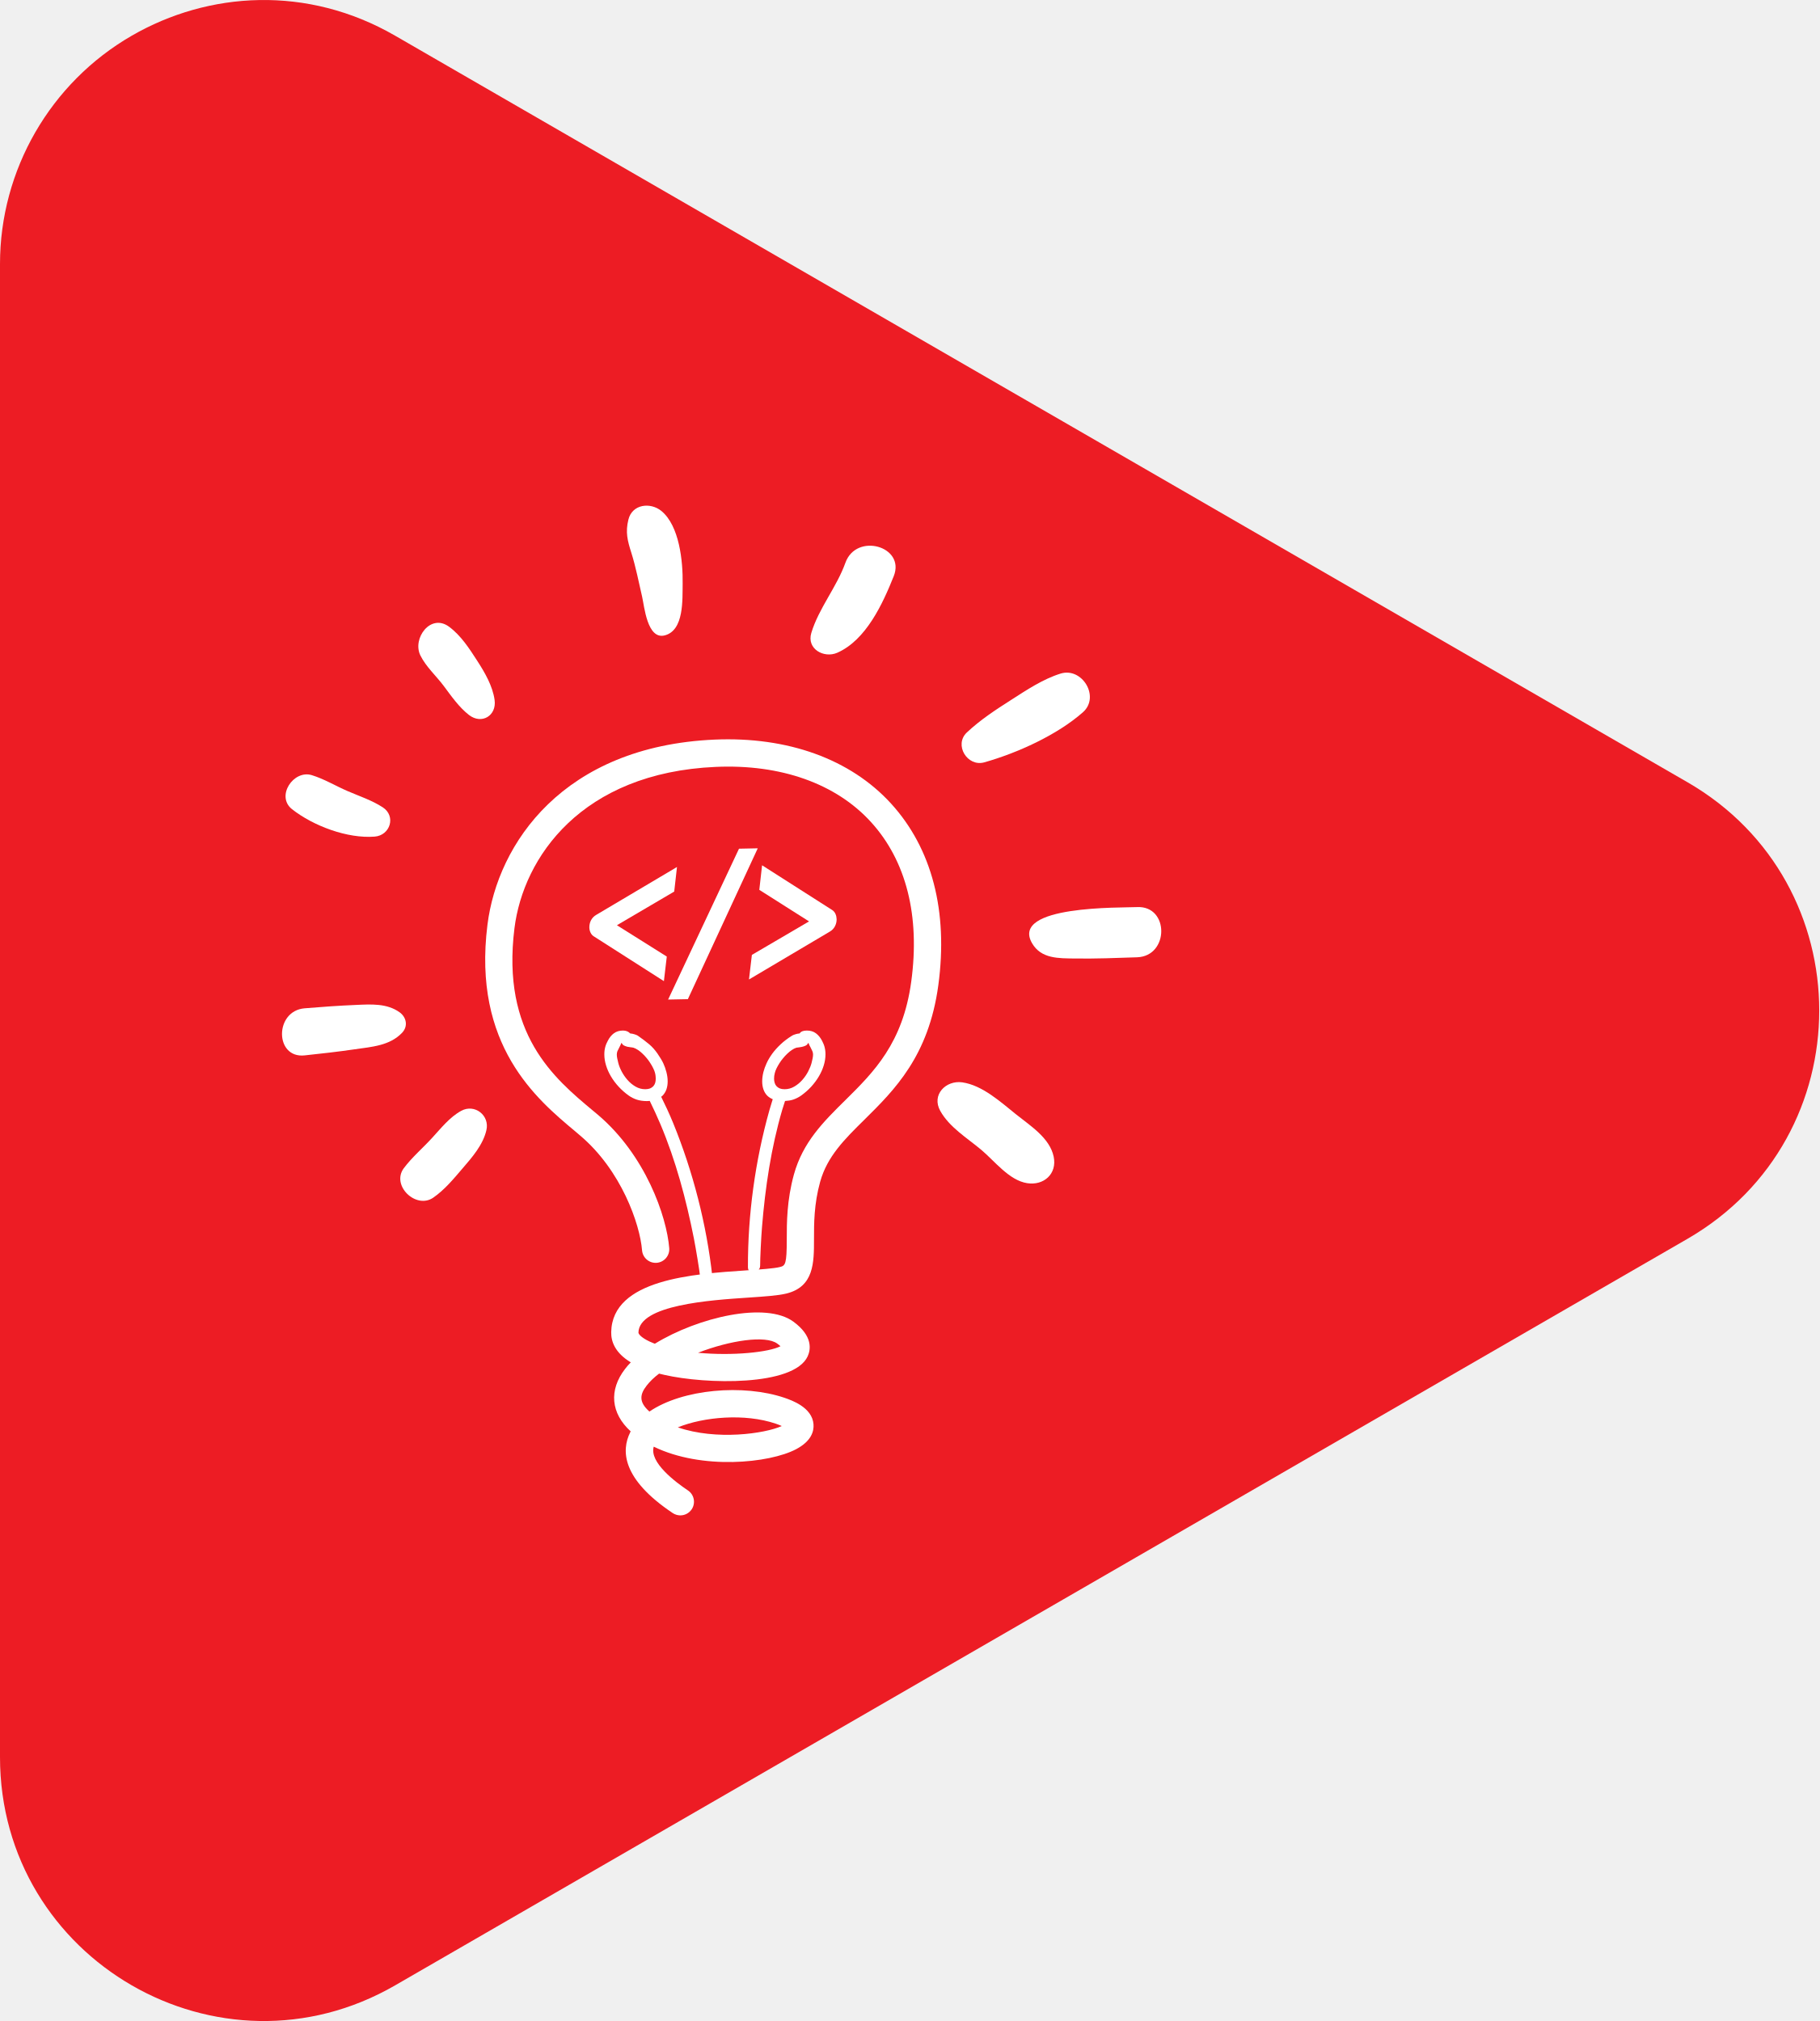
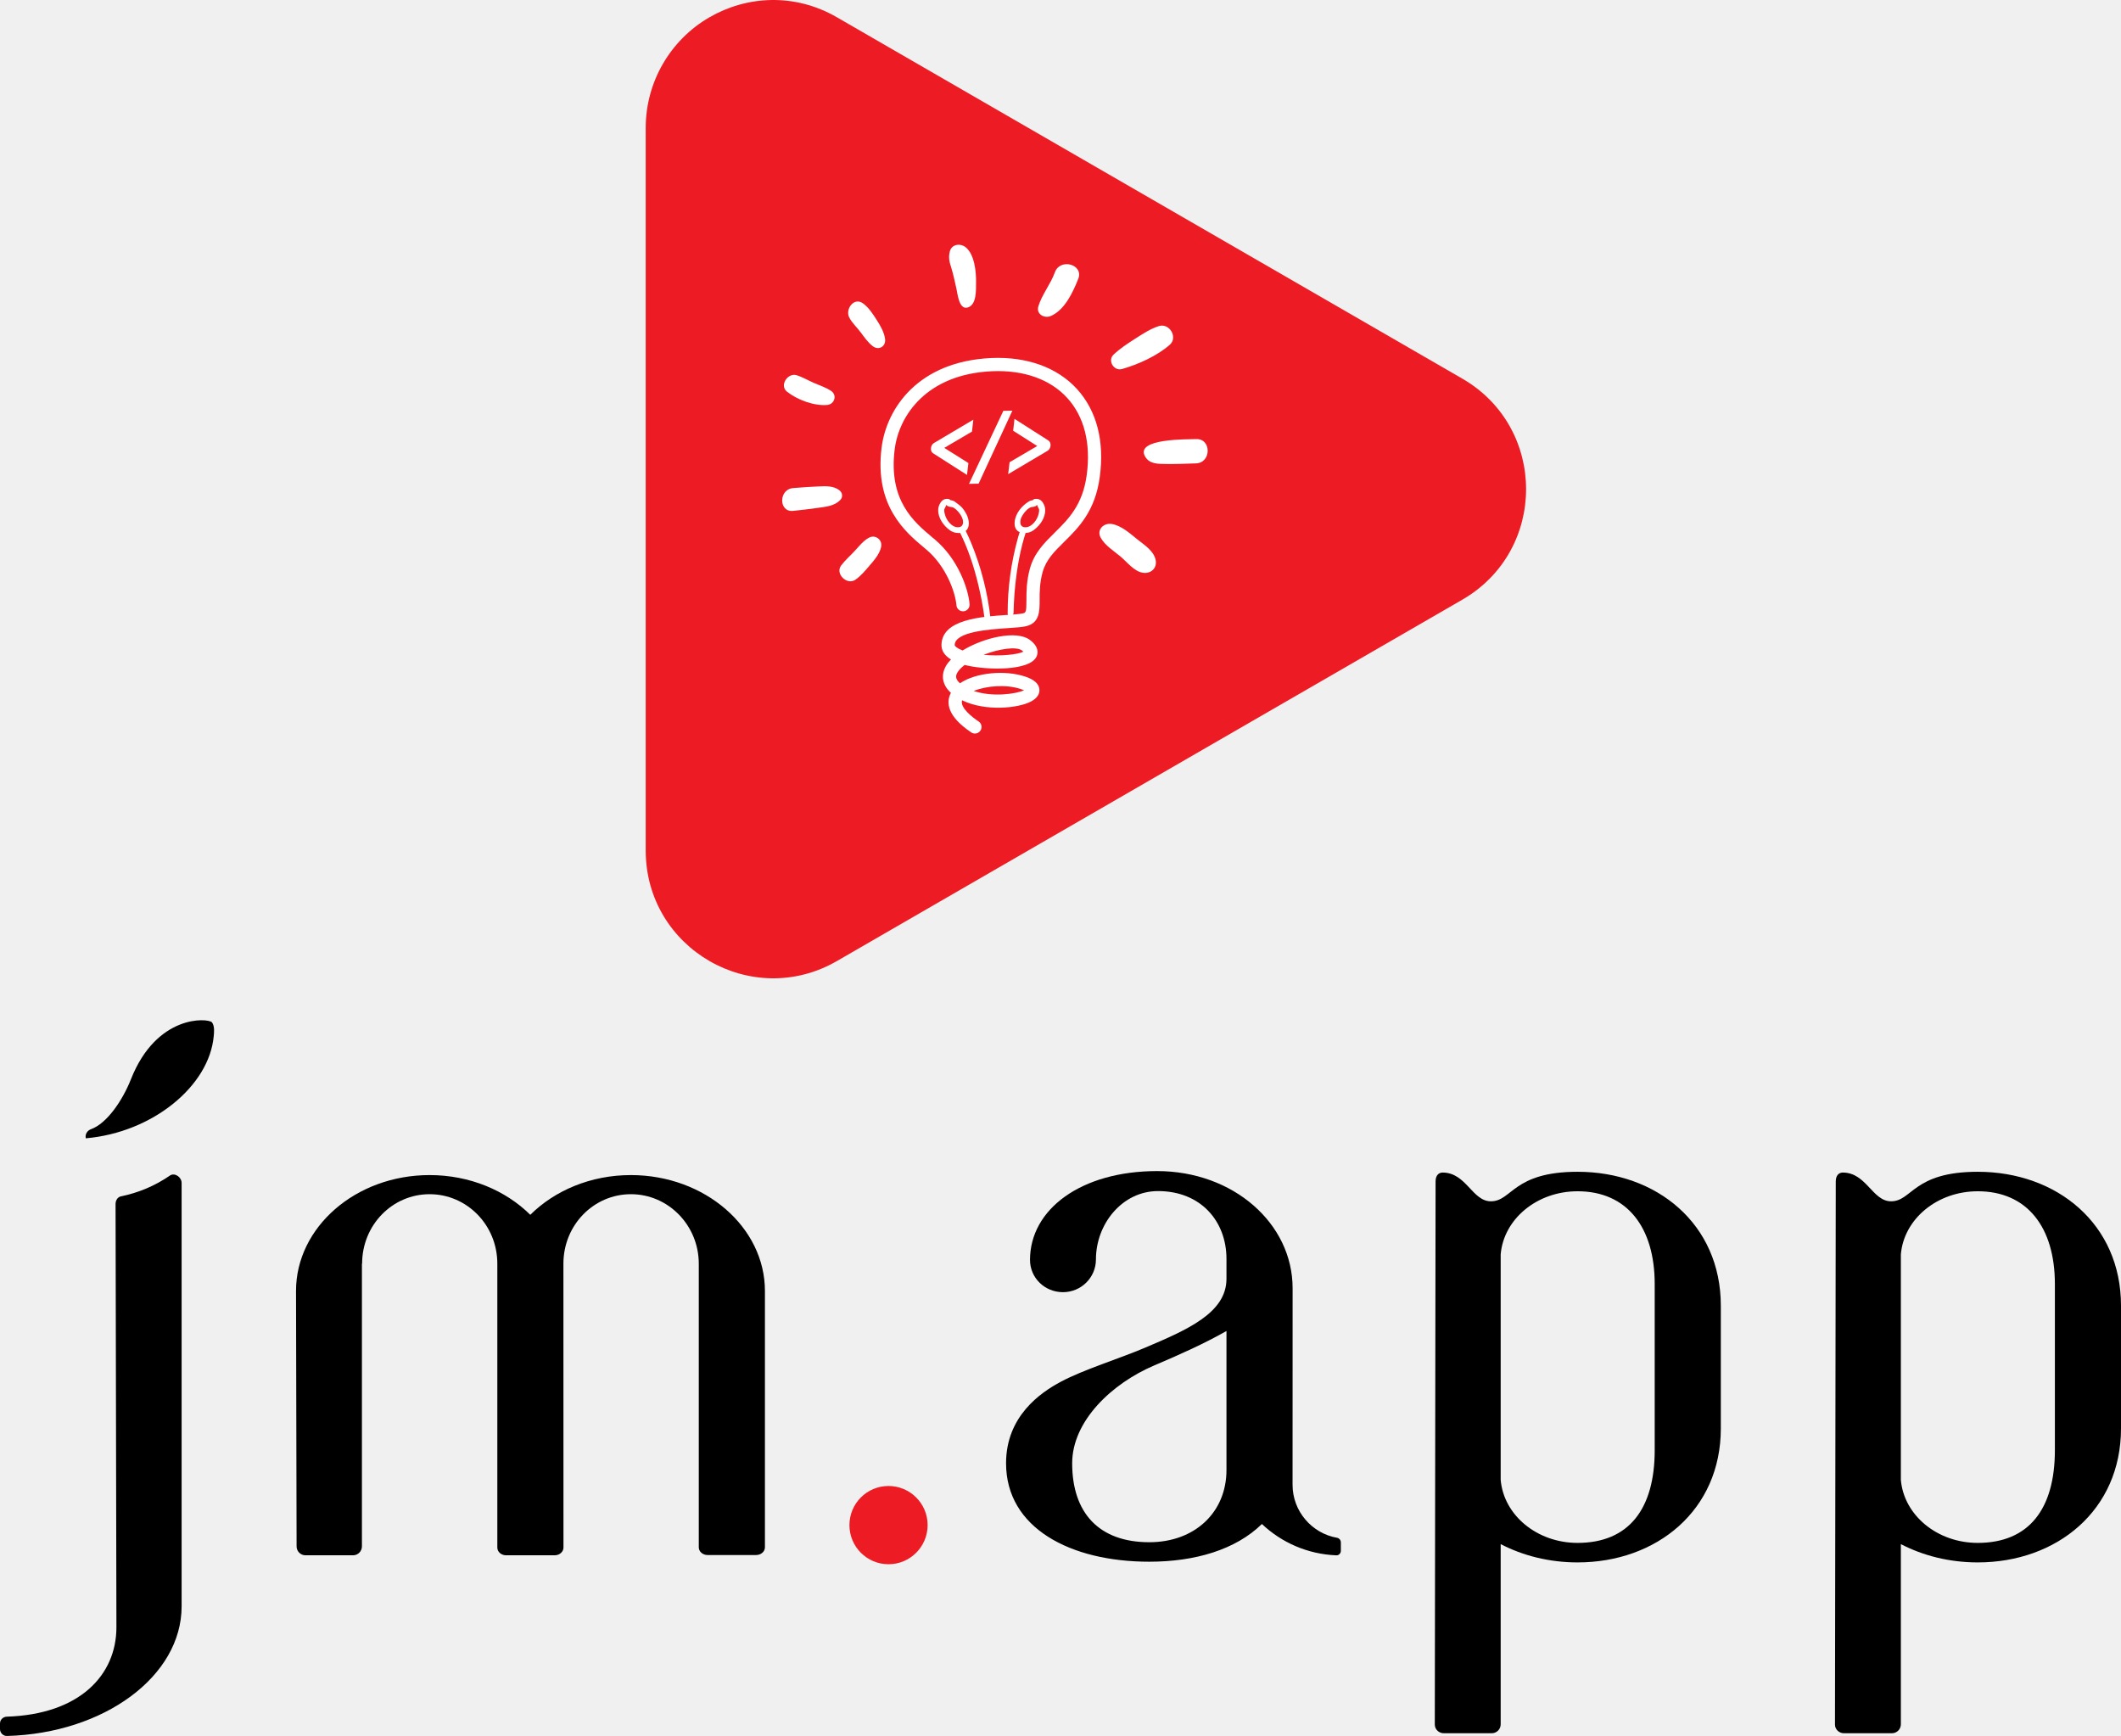
- <svg xmlns="http://www.w3.org/2000/svg" id="Layer_2" data-name="Layer 2" viewBox="0 0 327.97 364.41">
+ <svg xmlns="http://www.w3.org/2000/svg" id="Layer_2" data-name="Layer 2" viewBox="0 0 790.14 646.64">
  <defs>
    <style>
      .cls-1 {
        fill: #fff;
      }

-       .cls-2 {
+       .cls-2, .cls-3 {
        fill: #ed1c24;
+       }
+ 
+       .cls-3 {
        fill-rule: evenodd;
      }
    </style>
  </defs>
  <g id="main">
    <g>
-       <path class="cls-2" d="M304.23,223.37l-232.99,134.61c-31.66,18.29-71.24-4.58-71.24-41.16q0-115.7,0-231.4,0-18.91,0-37.82c0-16.96,9.07-32.68,23.75-41.16,13.85-8,31.66-9.15,47.49,0l232.99,134.61C335.89,159.34,335.89,205.07,304.23,223.37Z" />
      <g>
        <g>
-           <path class="cls-1" d="M78.11,215.95c2.05-1.42,3.65-3.37,5.26-5.25,1.74-2.02,3.71-4.26,4.32-6.92.62-2.66-2.1-4.8-4.53-3.49-2.11,1.15-3.67,3.17-5.28,4.91-1.68,1.84-3.59,3.45-5.08,5.44C70.48,213.76,75,218.1,78.11,215.95Z" />
-           <path class="cls-1" d="M54.91,190.3c3.02-.32,6.03-.66,9.04-1.1,3.05-.44,6.33-.64,8.55-2.99,1.11-1.18.77-2.8-.47-3.69-2.28-1.63-5.13-1.44-7.83-1.32-3.1.13-6.19.35-9.29.61C49.47,182.27,49.5,190.87,54.91,190.3Z" />
-           <path class="cls-1" d="M52.65,145.91c3.83,3.01,9.98,5.33,14.9,4.94,2.8-.22,3.9-3.7,1.44-5.29-1.98-1.28-4.18-1.99-6.33-2.92-2.16-.93-4.18-2.17-6.44-2.87C52.9,138.75,49.69,143.58,52.65,145.91Z" />
-           <path class="cls-1" d="M75.78,118.17c1,2.04,2.87,3.71,4.23,5.53,1.35,1.81,2.75,3.83,4.54,5.22,2.28,1.76,5,.14,4.62-2.69-.34-2.51-1.76-4.96-3.12-7.06-1.46-2.26-2.94-4.57-5.1-6.17C77.62,110.55,74.3,115.12,75.78,118.17Z" />
-           <path class="cls-1" d="M113.82,99.67c.82,2.61,1.32,5.26,1.94,7.91.4,1.72.92,7.79,4.07,6.99,3.53-.9,3.19-6.52,3.24-9.33.06-4.03-.58-10.45-3.85-13.12-1.96-1.59-5.24-1.24-5.93,1.57C112.73,95.96,113.12,97.47,113.82,99.67Z" />
-           <path class="cls-1" d="M150.94,117.7c5.21-2.29,8.21-8.86,10.19-13.82,2.14-5.37-6.75-7.91-8.72-2.4-1.58,4.41-4.79,8.18-6.14,12.63C145.38,117.04,148.57,118.74,150.94,117.7Z" />
-           <path class="cls-1" d="M177.45,137.46c5.95-1.68,13.14-4.93,17.79-9.04,3.13-2.78-.16-8.18-4.05-6.96-3.17.99-6.12,2.96-8.91,4.75-2.81,1.79-5.53,3.57-7.97,5.86C171.94,134.3,174.39,138.32,177.45,137.46Z" />
-           <path class="cls-1" d="M186.05,170.05c1.63,2.85,4.79,2.74,7.75,2.78,3.74.05,7.46-.09,11.19-.22,5.82-.2,5.82-9.34,0-9.05C202.17,163.7,182.13,163.2,186.05,170.05Z" />
-           <path class="cls-1" d="M169.52,200.32c1.64,2.93,4.8,4.85,7.33,6.96,2.46,2.05,5.06,5.55,8.33,6.06,2.98.47,5.43-1.67,4.78-4.78-.71-3.39-4.22-5.57-6.77-7.62-2.79-2.23-6.06-5.25-9.71-5.78C170.55,194.74,167.87,197.39,169.52,200.32Z" />
+           <path d="M67.66,440.65v157.7c0,26.06-28.9,47.31-65.06,48.29-1.42.03-2.6-1.14-2.6-2.57v-2.09c0-1.37,1.14-2.49,2.51-2.53,27.1-.85,40.86-15.43,40.86-33.33l-.32-157.63c0-1.23.66-2.49,1.86-2.82,6.58-1.35,12.77-3.89,18.49-7.85C65.13,436.76,67.66,438.45,67.66,440.65ZM79.62,385.95c-1.65,18.53-22.71,35.9-47.65,38.06l-.03-.12c-.27-1.43.59-2.78,1.96-3.27,5.94-2.14,11.75-10.7,14.88-18.61,9.56-24.16,28.5-22.81,30.15-21.23C80.1,382.18,79.7,385.1,79.62,385.95Z" />
+           <path d="M284.96,480.84v95.53c0,1.59-1.48,2.87-3.29,2.87h-18.06c-1.82,0-3.29-1.28-3.29-2.87v-105.6c0-14.44-11.44-25.94-25.28-25.94s-25.15,11.45-25.15,25.89h0s.02,105.74.02,105.74c0,1.59-1.48,2.88-3.29,2.88h-18.06c-1.82,0-3.29-1.29-3.29-2.88v-105.74c0-14.44-11.38-25.89-25.23-25.89s-25.14,11.45-25.14,25.89l-.07.02v105.28c0,1.83-1.49,3.32-3.32,3.32h-17.7c-1.83,0-3.32-1.49-3.32-3.32l-.21-95.18c0-23.64,22.17-43.13,49.76-43.13,14.99,0,28.39,5.76,37.51,14.8,9.11-9.04,22.49-14.8,37.48-14.8C262.62,437.71,284.95,457.19,284.96,480.84Z" />
+           <path d="M408.27,469.13c0,6.74-5.5,12.2-12.28,12.2s-12.28-5.31-12.28-12.04c0-18.79,18.97-33.07,47.36-33.07s50.46,19.53,50.47,43.61l-.02,73.26c0,9.87,7.23,18.09,16.55,19.72.84.14,1.44.89,1.44,1.75v3.12c0,.94-.76,1.71-1.69,1.67-10.73-.42-20.45-4.79-27.72-11.67-9.78,9.58-24.92,14.05-41.94,14.05-29.47,0-53.37-12.58-53.37-36.67h0c0-17.51,12.79-26.32,20.46-30.4,8.49-4.52,21.53-8.5,31.2-12.6,15.66-6.65,30.45-12.93,30.45-25.71v-7.42c0-14.06-9.61-25.26-25.5-25.26C418.1,443.67,408.27,455.88,408.27,469.13ZM456.9,495.79c-8.01,4.57-17.3,8.75-26.9,12.82-15.72,6.68-30.58,20.66-30.58,36.46,0,18.45,9.96,29.4,28.74,29.4,16.86,0,28.74-11.07,28.74-26.9V495.79Z" />
+           <path d="M641.06,486.36v45.74c0,30.46-23.89,49.89-53.37,49.89-10.54,0-20.36-2.51-28.64-6.82v67.13c0,1.83-1.48,3.32-3.32,3.32h-17.9c-1.83,0-3.32-1.49-3.32-3.21l.29-202.32c0-2.42,1.3-3.32,2.62-3.32,8.79,0,11.04,10.71,17.98,10.71,7.9,0,8.2-11,32.29-11C617.17,436.48,641.06,455.91,641.06,486.36ZM616.43,478.29c0-21.12-10.31-34.55-28.74-34.55-15.15,0-27.53,10.36-28.64,23.52v83.95c1.11,13.15,13.49,23.51,28.64,23.51,19.11,0,28.74-12.67,28.74-34.55V478.29Z" />
+           <path d="M790.14,486.36v45.74c0,30.46-23.9,49.89-53.37,49.89-10.55,0-20.37-2.51-28.64-6.82v67.13c0,1.83-1.49,3.32-3.32,3.32h-17.91c-1.83,0-3.32-1.49-3.31-3.21l.29-202.32c0-2.42,1.3-3.32,2.61-3.32,8.79,0,11.04,10.71,17.99,10.71,7.89,0,8.2-11,32.29-11C766.24,436.48,790.14,455.91,790.14,486.36ZM765.51,478.29c0-21.12-10.31-34.55-28.74-34.55-15.16,0-27.53,10.36-28.64,23.52v83.95c1.11,13.15,13.49,23.51,28.64,23.51,19.11,0,28.74-12.67,28.74-34.55V478.29Z" />
        </g>
+         <path class="cls-2" d="M316.44,568.09c0-8.05,6.52-14.57,14.56-14.57s14.57,6.52,14.57,14.57-6.52,14.58-14.57,14.58S316.44,576.15,316.44,568.09Z" />
+       </g>
+       <g>
+         <path class="cls-3" d="M544.77,223.37l-232.99,134.61c-31.66,18.29-71.23-4.58-71.23-41.16q0-115.7,0-231.4,0-18.91,0-37.82c0-16.96,9.07-32.68,23.74-41.16,13.85-8,31.66-9.15,47.49,0l232.99,134.61C576.43,159.34,576.43,205.07,544.77,223.37Z" />
        <g>
-           <path class="cls-1" d="M122.6,273.24c-.45-.01-.91-.15-1.31-.41-9.24-6.18-9.28-11.31-7.69-14.53.03-.07.07-.14.1-.21-3.58-3.26-3.97-7.43-1-11.27q.45-.59,1.02-1.17c-2.86-1.73-3.57-3.79-3.53-5.47.2-9.51,14.78-10.48,24.43-11.12,2.51-.17,4.89-.33,5.98-.6.98-.24,1.24-.49,1.24-4.99,0-2.96,0-7.01,1.29-11.7,1.62-5.84,5.33-9.51,9.26-13.39,5.11-5.05,10.38-10.26,11.89-21.37,1.62-11.86-.9-21.82-7.27-28.8-6.31-6.92-16.24-10.45-27.98-9.93-24.22,1.06-34.68,16.33-36.28,29.08-2.39,19.09,7.15,27.06,14.12,32.88l.84.7c8.67,7.3,12.49,18.42,12.94,24.11.11,1.36-.9,2.54-2.26,2.65-1.36.1-2.53-.91-2.64-2.26-.37-4.68-3.74-14.45-11.21-20.73l-.82-.7c-6.95-5.8-18.57-15.51-15.84-37.26,1.83-14.65,13.66-32.19,40.94-33.39,13.21-.57,24.51,3.52,31.82,11.53,7.38,8.1,10.33,19.43,8.52,32.78-1.74,12.77-7.89,18.85-13.31,24.21-3.6,3.55-6.71,6.62-7.99,11.21-1.12,4.03-1.11,7.55-1.11,10.37,0,4.2.01,8.55-4.98,9.78-1.51.37-3.86.53-6.83.73-6.9.46-19.73,1.31-19.84,6.31,0,.32.72,1.13,2.7,1.91q.13.05.26.1c7.81-4.79,20.04-7.64,24.99-3.97,3.53,2.6,3.11,5.03,2.56,6.24-2.51,5.44-18.4,5.06-25.86,3.34-.32-.07-.63-.14-.93-.22-.9.68-1.66,1.41-2.23,2.15-1.18,1.52-1.53,2.91.49,4.69,5.97-4.07,16.95-5,24.38-2.47,1.23.43,4.97,1.7,5.2,4.76.1,1.25-.37,3.04-3.14,4.5-4.81,2.54-17.03,3.76-25.66-.46-.85,2.83,3.97,6.42,6.16,7.89,1.13.75,1.43,2.28.68,3.41C124.21,272.87,123.41,273.26,122.6,273.24ZM122.2,257.37c6.94,2.39,15.69,1.14,18.74-.24-.28-.13-.63-.27-1.07-.42C134.26,254.8,126.86,255.48,122.2,257.37ZM125.84,243.92c6.24.59,12.79-.09,14.87-1.18-.14-.13-.33-.29-.58-.47C138.04,240.72,131.61,241.68,125.84,243.92Z" />
          <g>
-             <path class="cls-1" d="M120.21,172.48l-8.99-5.65,10.33-6.07.5-4.43-14.54,8.62c-.88.49-1.28,1.4-1.26,2.31.02.61.28,1.26.81,1.58l12.63,8.07L120.21,172.48Z" />
-             <polygon class="cls-1" points="124.01 180.16 136.61 152.96 133.23 153.03 120.45 180.23 124.01 180.16" />
-             <path class="cls-1" d="M150.05,164.1l-12.66-8.08-.5,4.43,8.97,5.69-10.31,6.04-.52,4.43,14.57-8.63c.85-.48,1.24-1.4,1.23-2.23C150.81,165.1,150.58,164.45,150.05,164.1Z" />
-             <path class="cls-1" d="M119.2,197.76c.08-.07.17-.12.24-.19.31-.32.54-.69.7-1.13q.23-.66.23-1.46t-.23-1.68-.57-1.6-1.03-1.72-1.51-1.69-2.05-1.55c-.13-.08-.32-.16-.57-.24s-.52-.14-.8-.16q-.48-.52-1.3-.52-.96,0-1.63.49-.66.49-1.09,1.33c-.09.18-.18.36-.26.53-.08.18-.14.36-.2.56s-.09.4-.13.62q-.05.34-.05.76,0,.98.31,1.99.31,1.02.88,1.98.57.97,1.39,1.86.81.88,1.8,1.59.67.48,1.48.75.81.26,1.81.26c.19,0,.35-.02.52-.03.67,1.38,1.32,2.77,1.92,4.19,2.78,6.58,4.64,13.57,6.03,20.57.39,2,.99,5.65,1.13,6.92.15,1.4,2.37,1.47,2.21.05-1.04-9.44-3.49-18.97-7.07-27.74C120.67,200.82,119.95,199.27,119.2,197.76ZM114.57,195.92q-.81-.47-1.44-1.19-.63-.72-1.06-1.54-.43-.83-.6-1.52c-.08-.29-.14-.56-.19-.82-.06-.26-.08-.49-.08-.71s.04-.41.11-.6c.08-.18.18-.39.31-.62.07-.14.15-.29.22-.44.08-.15.14-.31.2-.45.07.11.14.21.21.3.07.09.19.17.34.23q.22.11.6.2.39.08,1,.15.41.13.84.42.42.28.82.67.4.38.77.83.36.44.65.91.3.46.51.91.22.44.31.81c.05.19.08.37.1.54q.03.26.03.49,0,.41-.1.76c-.07.24-.19.44-.34.61-.16.17-.36.3-.59.4-.24.09-.52.14-.86.14Q115.39,196.4,114.57,195.92Z" />
-             <path class="cls-1" d="M148.64,188.73c-.05-.2-.12-.38-.2-.56-.08-.17-.16-.35-.25-.53q-.44-.84-1.1-1.33t-1.63-.49-1.3.52q-.41.03-.79.16c-.26.08-.45.16-.57.24q-1.17.72-2.05,1.55-.89.83-1.52,1.69-.63.87-1.02,1.72-.39.85-.58,1.6-.22.9-.22,1.68,0,.8.23,1.46c.15.44.38.81.69,1.13.27.26.6.47.98.63-.2.64-.4,1.28-.59,1.95-2.57,9.12-3.91,18.87-3.88,28.36,0,1.43,2.2,1.11,2.2-.3,0-1.27.17-4.97.34-7,.58-7.11,1.64-14.27,3.65-21.12.16-.53.33-1.05.5-1.57.52-.03,1-.1,1.44-.24q.81-.27,1.48-.75.99-.71,1.8-1.59.81-.89,1.38-1.86.57-.96.88-1.98.31-1.01.31-1.99,0-.42-.05-.76C148.74,189.13,148.69,188.92,148.64,188.73ZM146.5,190.85c-.06.26-.12.53-.19.82q-.18.69-.61,1.52-.42.82-1.06,1.54-.63.72-1.44,1.19-.81.48-1.75.48c-.34,0-.63-.05-.86-.14-.24-.1-.43-.23-.59-.4-.16-.17-.27-.37-.34-.61q-.11-.35-.11-.76,0-.23.03-.49c.02-.17.06-.35.11-.54q.09-.37.3-.81.22-.45.51-.91.29-.47.66-.91.36-.45.77-.83.4-.39.82-.67.42-.29.83-.42.62-.07,1-.15.39-.09.61-.2c.15-.06.26-.14.33-.23.08-.09.15-.19.22-.3.05.14.12.3.19.45.08.15.15.3.23.44.12.23.22.44.3.62q.12.28.12.6C146.58,190.36,146.55,190.59,146.5,190.85Z" />
+             <path class="cls-1" d="M318.65,215.95c2.05-1.42,3.66-3.37,5.27-5.25,1.74-2.02,3.71-4.26,4.32-6.92.61-2.66-2.1-4.8-4.53-3.49-2.12,1.15-3.67,3.17-5.28,4.91-1.68,1.84-3.59,3.45-5.08,5.44C311.02,213.76,315.55,218.1,318.65,215.95Z" />
+             <path class="cls-1" d="M295.45,190.3c3.03-.32,6.04-.66,9.05-1.1,3.05-.44,6.33-.64,8.55-2.99,1.11-1.18.76-2.8-.48-3.69-2.27-1.63-5.12-1.44-7.82-1.32-3.11.13-6.2.35-9.3.61C290.01,182.27,290.05,190.87,295.45,190.3Z" />
+             <path class="cls-1" d="M293.2,145.91c3.83,3.01,9.97,5.33,14.9,4.94,2.8-.22,3.9-3.7,1.43-5.29-1.97-1.28-4.17-1.99-6.32-2.92-2.16-.93-4.19-2.17-6.44-2.87C293.44,138.75,290.24,143.58,293.2,145.91Z" />
+             <path class="cls-1" d="M316.33,118.17c1,2.04,2.86,3.71,4.23,5.53,1.35,1.81,2.74,3.83,4.53,5.22,2.28,1.76,5.01.14,4.62-2.69-.34-2.51-1.76-4.96-3.12-7.06-1.45-2.26-2.93-4.57-5.1-6.17C318.17,110.55,314.84,115.12,316.33,118.17Z" />
+             <path class="cls-1" d="M354.36,99.67c.83,2.61,1.32,5.26,1.95,7.91.4,1.72.92,7.79,4.07,6.99,3.52-.9,3.19-6.52,3.23-9.33.07-4.03-.57-10.45-3.84-13.12-1.97-1.59-5.24-1.24-5.93,1.57C353.28,95.96,353.66,97.47,354.36,99.67Z" />
+             <path class="cls-1" d="M391.49,117.7c5.21-2.29,8.21-8.86,10.19-13.82,2.14-5.37-6.75-7.91-8.72-2.4-1.59,4.41-4.79,8.18-6.14,12.63C385.92,117.04,389.11,118.74,391.49,117.7Z" />
+             <path class="cls-1" d="M417.99,137.46c5.96-1.68,13.15-4.93,17.79-9.04,3.14-2.78-.15-8.18-4.04-6.96-3.18.99-6.12,2.96-8.92,4.75-2.8,1.79-5.52,3.57-7.96,5.86C412.48,134.3,414.94,138.32,417.99,137.46Z" />
+             <path class="cls-1" d="M426.59,170.05c1.63,2.85,4.8,2.74,7.76,2.78,3.73.05,7.45-.09,11.18-.22,5.83-.2,5.82-9.34,0-9.05C442.72,163.7,422.67,163.2,426.59,170.05Z" />
+             <path class="cls-1" d="M410.06,200.32c1.65,2.93,4.8,4.85,7.34,6.96,2.46,2.05,5.06,5.55,8.33,6.06,2.97.47,5.42-1.67,4.78-4.78-.71-3.39-4.22-5.57-6.78-7.62-2.78-2.23-6.06-5.25-9.7-5.78C411.1,194.74,408.42,197.39,410.06,200.32Z" />
+           </g>
+           <g>
+             <path class="cls-1" d="M363.14,273.24c-.45-.01-.9-.15-1.3-.41-9.24-6.18-9.29-11.31-7.7-14.53.04-.07.07-.14.11-.21-3.58-3.26-3.97-7.43-1.01-11.27q.46-.59,1.03-1.17c-2.86-1.73-3.57-3.79-3.54-5.47.2-9.51,14.78-10.48,24.43-11.12,2.52-.17,4.89-.33,5.99-.6.98-.24,1.24-.49,1.23-4.99,0-2.96,0-7.01,1.3-11.7,1.62-5.84,5.33-9.51,9.26-13.39,5.1-5.05,10.38-10.26,11.89-21.37,1.61-11.86-.9-21.82-7.27-28.8-6.31-6.92-16.24-10.45-27.98-9.93-24.22,1.06-34.68,16.33-36.28,29.08-2.39,19.09,7.15,27.06,14.11,32.88l.84.7c8.68,7.3,12.49,18.42,12.95,24.11.1,1.36-.91,2.54-2.26,2.65-1.36.1-2.54-.91-2.64-2.26-.38-4.68-3.74-14.45-11.21-20.73l-.83-.7c-6.94-5.8-18.56-15.51-15.84-37.26,1.84-14.65,13.66-32.19,40.94-33.39,13.22-.57,24.52,3.52,31.83,11.53,7.38,8.1,10.32,19.43,8.51,32.78-1.73,12.77-7.88,18.85-13.31,24.21-3.6,3.55-6.71,6.62-7.98,11.21-1.12,4.03-1.12,7.55-1.11,10.37,0,4.2,0,8.55-4.98,9.78-1.51.37-3.86.53-6.83.73-6.9.46-19.74,1.31-19.84,6.31,0,.32.72,1.13,2.69,1.91q.13.05.27.1c7.8-4.79,20.03-7.64,24.99-3.97,3.52,2.6,3.11,5.03,2.55,6.24-2.5,5.44-18.39,5.06-25.86,3.34-.32-.07-.63-.14-.93-.22-.89.68-1.65,1.41-2.23,2.15-1.17,1.52-1.53,2.91.49,4.69,5.98-4.07,16.96-5,24.38-2.47,1.23.43,4.97,1.7,5.21,4.76.1,1.25-.37,3.04-3.14,4.5-4.81,2.54-17.03,3.76-25.67-.46-.84,2.83,3.98,6.42,6.16,7.89,1.13.75,1.44,2.28.68,3.41C364.76,272.87,363.96,273.26,363.14,273.24ZM362.74,257.37c6.94,2.39,15.69,1.14,18.75-.24-.28-.13-.64-.27-1.07-.42C374.81,254.8,367.41,255.48,362.74,257.37ZM366.38,243.92c6.24.59,12.8-.09,14.87-1.18-.14-.13-.32-.29-.57-.47C378.59,240.72,372.16,241.68,366.38,243.92Z" />
+             <g>
+               <path class="cls-1" d="M360.76,172.48l-8.99-5.65,10.33-6.07.49-4.43-14.54,8.62c-.87.49-1.27,1.4-1.25,2.31.01.61.27,1.26.8,1.58l12.64,8.07L360.76,172.48Z" />
+               <polygon class="cls-1" points="364.56 180.16 377.15 152.96 373.78 153.03 360.99 180.23 364.56 180.16" />
+               <path class="cls-1" d="M390.59,164.1l-12.66-8.08-.49,4.43,8.96,5.69-10.3,6.04-.52,4.43,14.56-8.63c.85-.48,1.25-1.4,1.23-2.23C391.36,165.1,391.12,164.45,390.59,164.1Z" />
+               <path class="cls-1" d="M359.75,197.76c.08-.07.17-.12.24-.19.31-.32.54-.69.69-1.13q.23-.66.23-1.46t-.22-1.68-.58-1.6-1.02-1.72-1.52-1.69-2.05-1.55c-.12-.08-.31-.16-.57-.24s-.52-.14-.79-.16q-.48-.52-1.3-.52-.97,0-1.63.49-.66.49-1.1,1.33c-.09.18-.17.36-.25.53-.08.18-.15.36-.2.56s-.1.4-.13.62q-.05.34-.05.76,0,.98.31,1.99.31,1.02.88,1.98.57.97,1.38,1.86.81.88,1.8,1.59.67.48,1.49.75.81.26,1.81.26c.18,0,.35-.02.52-.03.67,1.38,1.32,2.77,1.91,4.19,2.78,6.58,4.65,13.57,6.03,20.57.4,2,.99,5.65,1.13,6.92.16,1.4,2.38,1.47,2.22.05-1.05-9.44-3.49-18.97-7.08-27.74C361.22,200.82,360.49,199.27,359.75,197.76ZM355.12,195.92q-.81-.47-1.44-1.19-.64-.72-1.06-1.54-.43-.83-.6-1.52c-.08-.29-.14-.56-.2-.82-.05-.26-.08-.49-.08-.71s.04-.41.12-.6c.08-.18.18-.39.3-.62.08-.14.15-.29.23-.44.07-.15.14-.31.2-.45.06.11.13.21.21.3.07.09.18.17.33.23q.22.11.61.2.38.08,1,.15.41.13.83.42.42.28.82.67.41.38.77.83.37.44.66.91.29.46.51.91.21.44.3.81c.05.19.09.37.11.54q.03.26.03.49,0,.41-.11.76c-.07.24-.18.44-.34.61-.15.17-.35.3-.59.4-.23.09-.52.14-.86.14Q355.93,196.4,355.12,195.92Z" />
+               <path class="cls-1" d="M389.19,188.73c-.06-.2-.12-.38-.2-.56-.08-.17-.16-.35-.26-.53q-.43-.84-1.09-1.33t-1.63-.49-1.3.52q-.41.03-.79.16c-.26.08-.45.16-.57.24q-1.17.72-2.05,1.55-.89.83-1.52,1.69-.63.87-1.03,1.72-.38.85-.57,1.6-.22.9-.22,1.68,0,.8.23,1.46c.15.44.38.81.69,1.13.26.26.6.47.98.63-.21.64-.4,1.28-.59,1.95-2.57,9.12-3.91,18.87-3.88,28.36,0,1.43,2.2,1.11,2.2-.3,0-1.27.17-4.97.33-7,.58-7.11,1.64-14.27,3.66-21.12.15-.53.33-1.05.5-1.57.51-.03,1-.1,1.43-.24q.81-.27,1.48-.75.99-.71,1.81-1.59.81-.89,1.38-1.86.57-.96.88-1.98.31-1.01.31-1.99,0-.42-.05-.76C389.28,189.13,389.24,188.92,389.19,188.73ZM387.04,190.85c-.05.26-.11.53-.19.82q-.17.69-.6,1.52-.43.82-1.06,1.54-.63.72-1.44,1.19-.81.48-1.76.48c-.33,0-.62-.05-.86-.14-.23-.1-.43-.23-.58-.4-.16-.17-.27-.37-.35-.61q-.1-.35-.1-.76,0-.23.03-.49c.02-.17.06-.35.11-.54q.08-.37.3-.81.22-.45.51-.91.29-.47.65-.91.37-.45.77-.83.4-.39.83-.67.42-.29.83-.42.61-.07,1-.15.38-.09.61-.2c.15-.06.26-.14.33-.23.08-.09.14-.19.21-.3.06.14.13.3.2.45.07.15.15.3.22.44.13.23.23.44.31.62q.11.28.11.6C387.12,190.36,387.1,190.59,387.04,190.85Z" />
+             </g>
          </g>
        </g>
      </g>
    </g>
  </g>
</svg>
